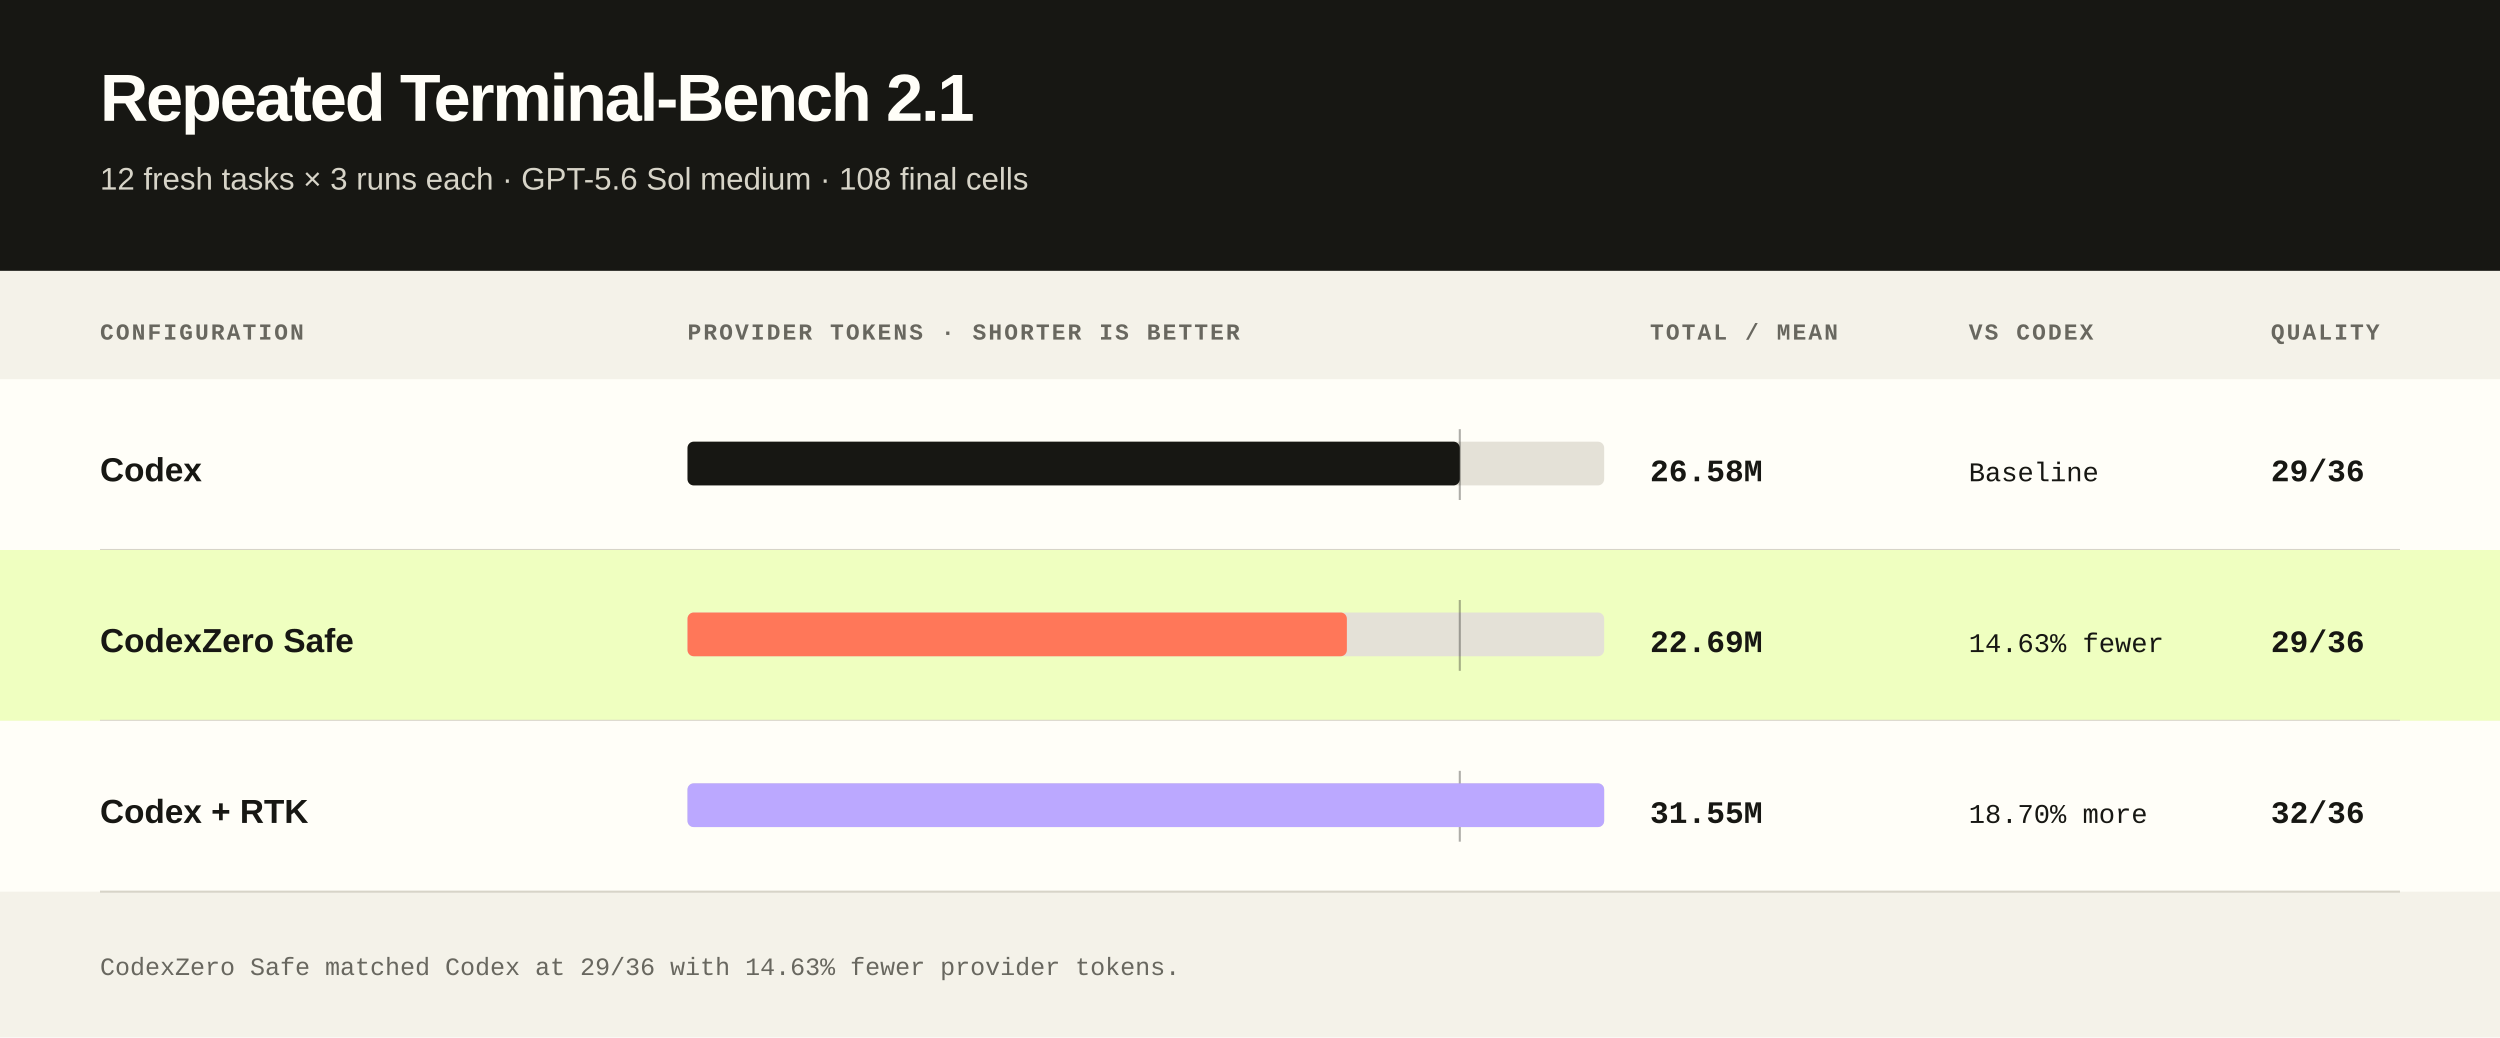
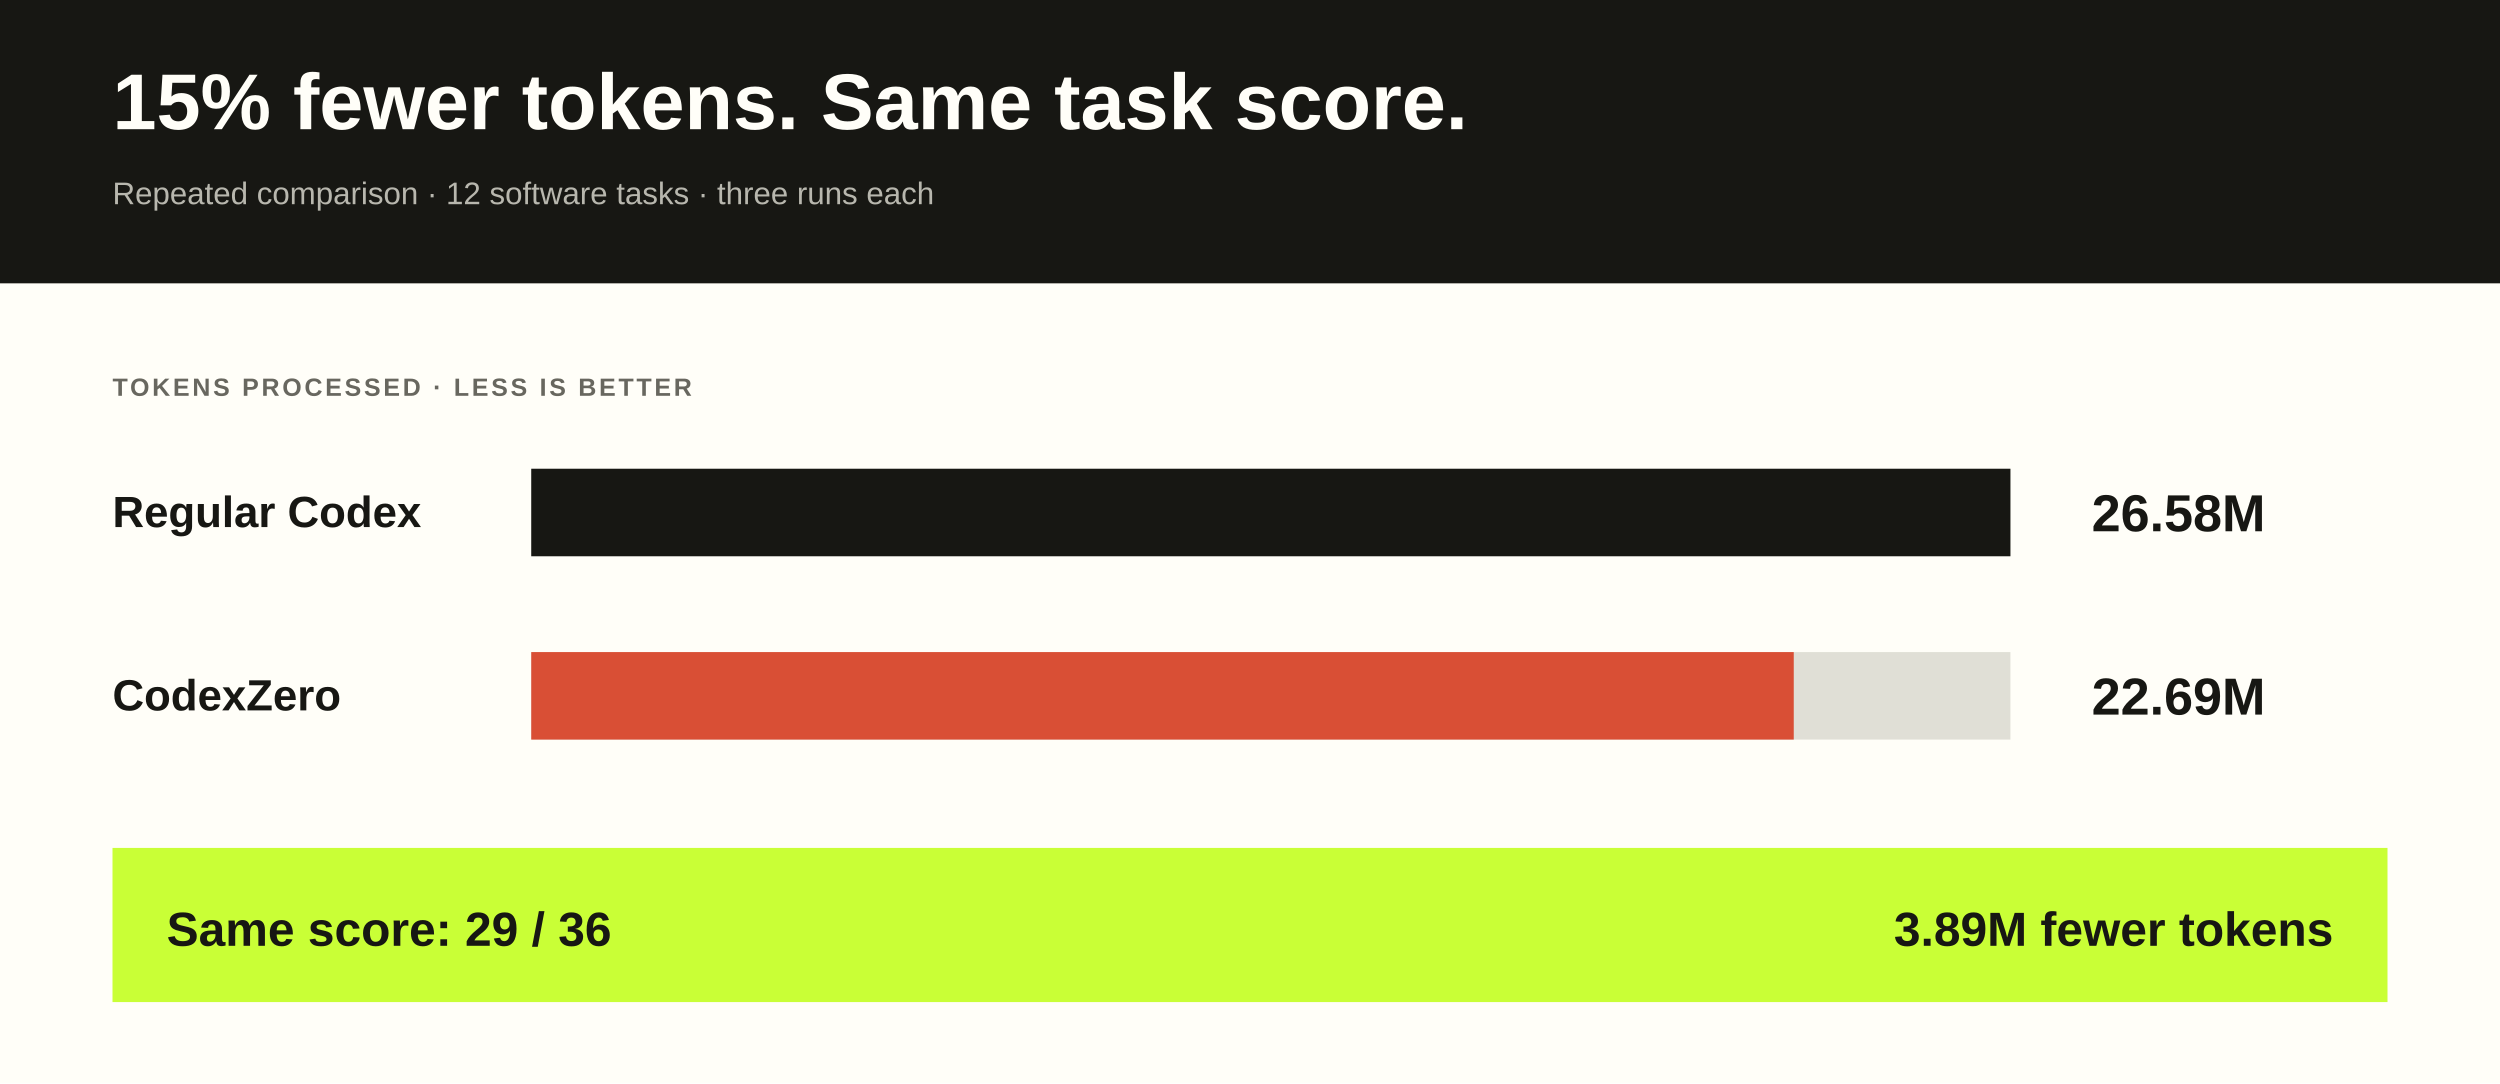
- <svg xmlns="http://www.w3.org/2000/svg" width="1200" height="498" viewBox="0 0 1200 498" role="img" aria-labelledby="title desc">
-   <style>
- text{font-family:Arial,Helvetica,sans-serif;fill:#171713}
- .mono{font-family:Consolas,'Liberation Mono',monospace}
- .head{font-size:32px;font-weight:800;letter-spacing:-1px;fill:#fffef8}
- .sub{font-size:15px;fill:#d7d4c8}
- .col{font-size:11px;font-weight:700;letter-spacing:1px;fill:#68675f}
- .label{font-size:16px;font-weight:700}
- .value{font-size:15px;font-weight:700}
- .small{font-size:13px}
- .foot{font-size:12px;fill:#68675f}
- </style>
-   <rect width="1200" height="498" fill="#f4f2e9" />
-   <rect width="1200" height="130" fill="#171713" />
-   <text class="head" x="48" y="58">Repeated Terminal-Bench 2.1</text>
-   <text class="sub" x="48" y="91">12 fresh tasks × 3 runs each · GPT-5.6 Sol medium · 108 final cells</text>
-   <text class="col mono" x="48" y="163">CONFIGURATION</text>
-   <text class="col mono" x="330" y="163">PROVIDER TOKENS · SHORTER IS BETTER</text>
-   <text class="col mono" x="792" y="163">TOTAL / MEAN</text>
-   <text class="col mono" x="945" y="163">VS CODEX</text>
-   <text class="col mono" x="1090" y="163">QUALITY</text>
-   <rect x="0" y="182" width="1200" height="82" fill="#fffef8" />
-   <line x1="48" y1="264" x2="1152" y2="264" stroke="#d7d4c8" />
-   <text class="label" x="48" y="231">Codex</text>
-   <rect x="330" y="212" width="440" height="21" rx="3" fill="#e4e1d7" />
-   <line x1="700.7" y1="206" x2="700.7" y2="240" stroke="#171713" stroke-width="1" opacity=".35" />
-   <rect x="330" y="212" width="370.7" height="21" rx="3" fill="#171713" />
-   <text class="value mono" x="792" y="231">26.58M</text>
-   <text class="small mono" x="945" y="231">Baseline</text>
-   <text class="value mono" x="1090" y="231">29/36</text>
-   <rect x="0" y="264" width="1200" height="82" fill="#efffc0" />
-   <line x1="48" y1="346" x2="1152" y2="346" stroke="#d7d4c8" />
-   <text class="label" x="48" y="313">CodexZero Safe</text>
-   <rect x="330" y="294" width="440" height="21" rx="3" fill="#e4e1d7" />
-   <line x1="700.7" y1="288" x2="700.7" y2="322" stroke="#171713" stroke-width="1" opacity=".35" />
-   <rect x="330" y="294" width="316.5" height="21" rx="3" fill="#ff7759" />
-   <text class="value mono" x="792" y="313">22.69M</text>
-   <text class="small mono" x="945" y="313">14.63% fewer</text>
-   <text class="value mono" x="1090" y="313">29/36</text>
-   <rect x="0" y="346" width="1200" height="82" fill="#fffef8" />
-   <line x1="48" y1="428" x2="1152" y2="428" stroke="#d7d4c8" />
-   <text class="label" x="48" y="395">Codex + RTK</text>
-   <rect x="330" y="376" width="440" height="21" rx="3" fill="#e4e1d7" />
-   <line x1="700.7" y1="370" x2="700.7" y2="404" stroke="#171713" stroke-width="1" opacity=".35" />
-   <rect x="330" y="376" width="440.0" height="21" rx="3" fill="#bba8ff" />
-   <text class="value mono" x="792" y="395">31.55M</text>
-   <text class="small mono" x="945" y="395">18.70% more</text>
-   <text class="value mono" x="1090" y="395">32/36</text>
-   <text class="foot mono" x="48" y="468">CodexZero Safe matched Codex at 29/36 with 14.63% fewer provider tokens.</text>
+ <svg xmlns="http://www.w3.org/2000/svg" width="1200" height="520" viewBox="0 0 1200 520" role="img" aria-labelledby="title desc">
+   <rect width="1200" height="520" fill="#fffef8" />
+   <rect x="0" y="0" width="1200" height="136" fill="#171713" />
+   <text x="54" y="62" fill="#fffef8" font-family="Arial, Helvetica, sans-serif" font-size="38" font-weight="800">15% fewer tokens. Same task score.</text>
+   <text x="54" y="98" fill="#b8b7ae" font-family="Arial, Helvetica, sans-serif" font-size="15">Repeated comparison · 12 software tasks · three runs each</text>
+   <text x="54" y="190" fill="#68675f" font-family="Arial, Helvetica, sans-serif" font-size="12" font-weight="700" letter-spacing="1.3">TOKENS PROCESSED · LESS IS BETTER</text>
+   <text x="54" y="253" fill="#171713" font-family="Arial, Helvetica, sans-serif" font-size="21" font-weight="800">Regular Codex</text>
+   <rect x="255" y="225" width="710" height="42" fill="#e0dfd6" />
+   <rect x="255" y="225" width="710" height="42" fill="#171713" />
+   <text x="1004" y="255" fill="#171713" font-family="Arial, Helvetica, sans-serif" font-size="25" font-weight="800">26.58M</text>
+   <text x="54" y="341" fill="#171713" font-family="Arial, Helvetica, sans-serif" font-size="21" font-weight="800">CodexZero</text>
+   <rect x="255" y="313" width="710" height="42" fill="#e0dfd6" />
+   <rect x="255" y="313" width="606" height="42" fill="#d94f35" />
+   <text x="1004" y="343" fill="#171713" font-family="Arial, Helvetica, sans-serif" font-size="25" font-weight="800">22.69M</text>
+   <rect x="54" y="407" width="1092" height="74" fill="#c9ff36" />
+   <text x="80" y="454" fill="#171713" font-family="Arial, Helvetica, sans-serif" font-size="23" font-weight="800">Same score: 29 / 36</text>
+   <text x="1120" y="454" fill="#171713" font-family="Arial, Helvetica, sans-serif" font-size="23" font-weight="800" text-anchor="end">3.89M fewer tokens</text>
</svg>
